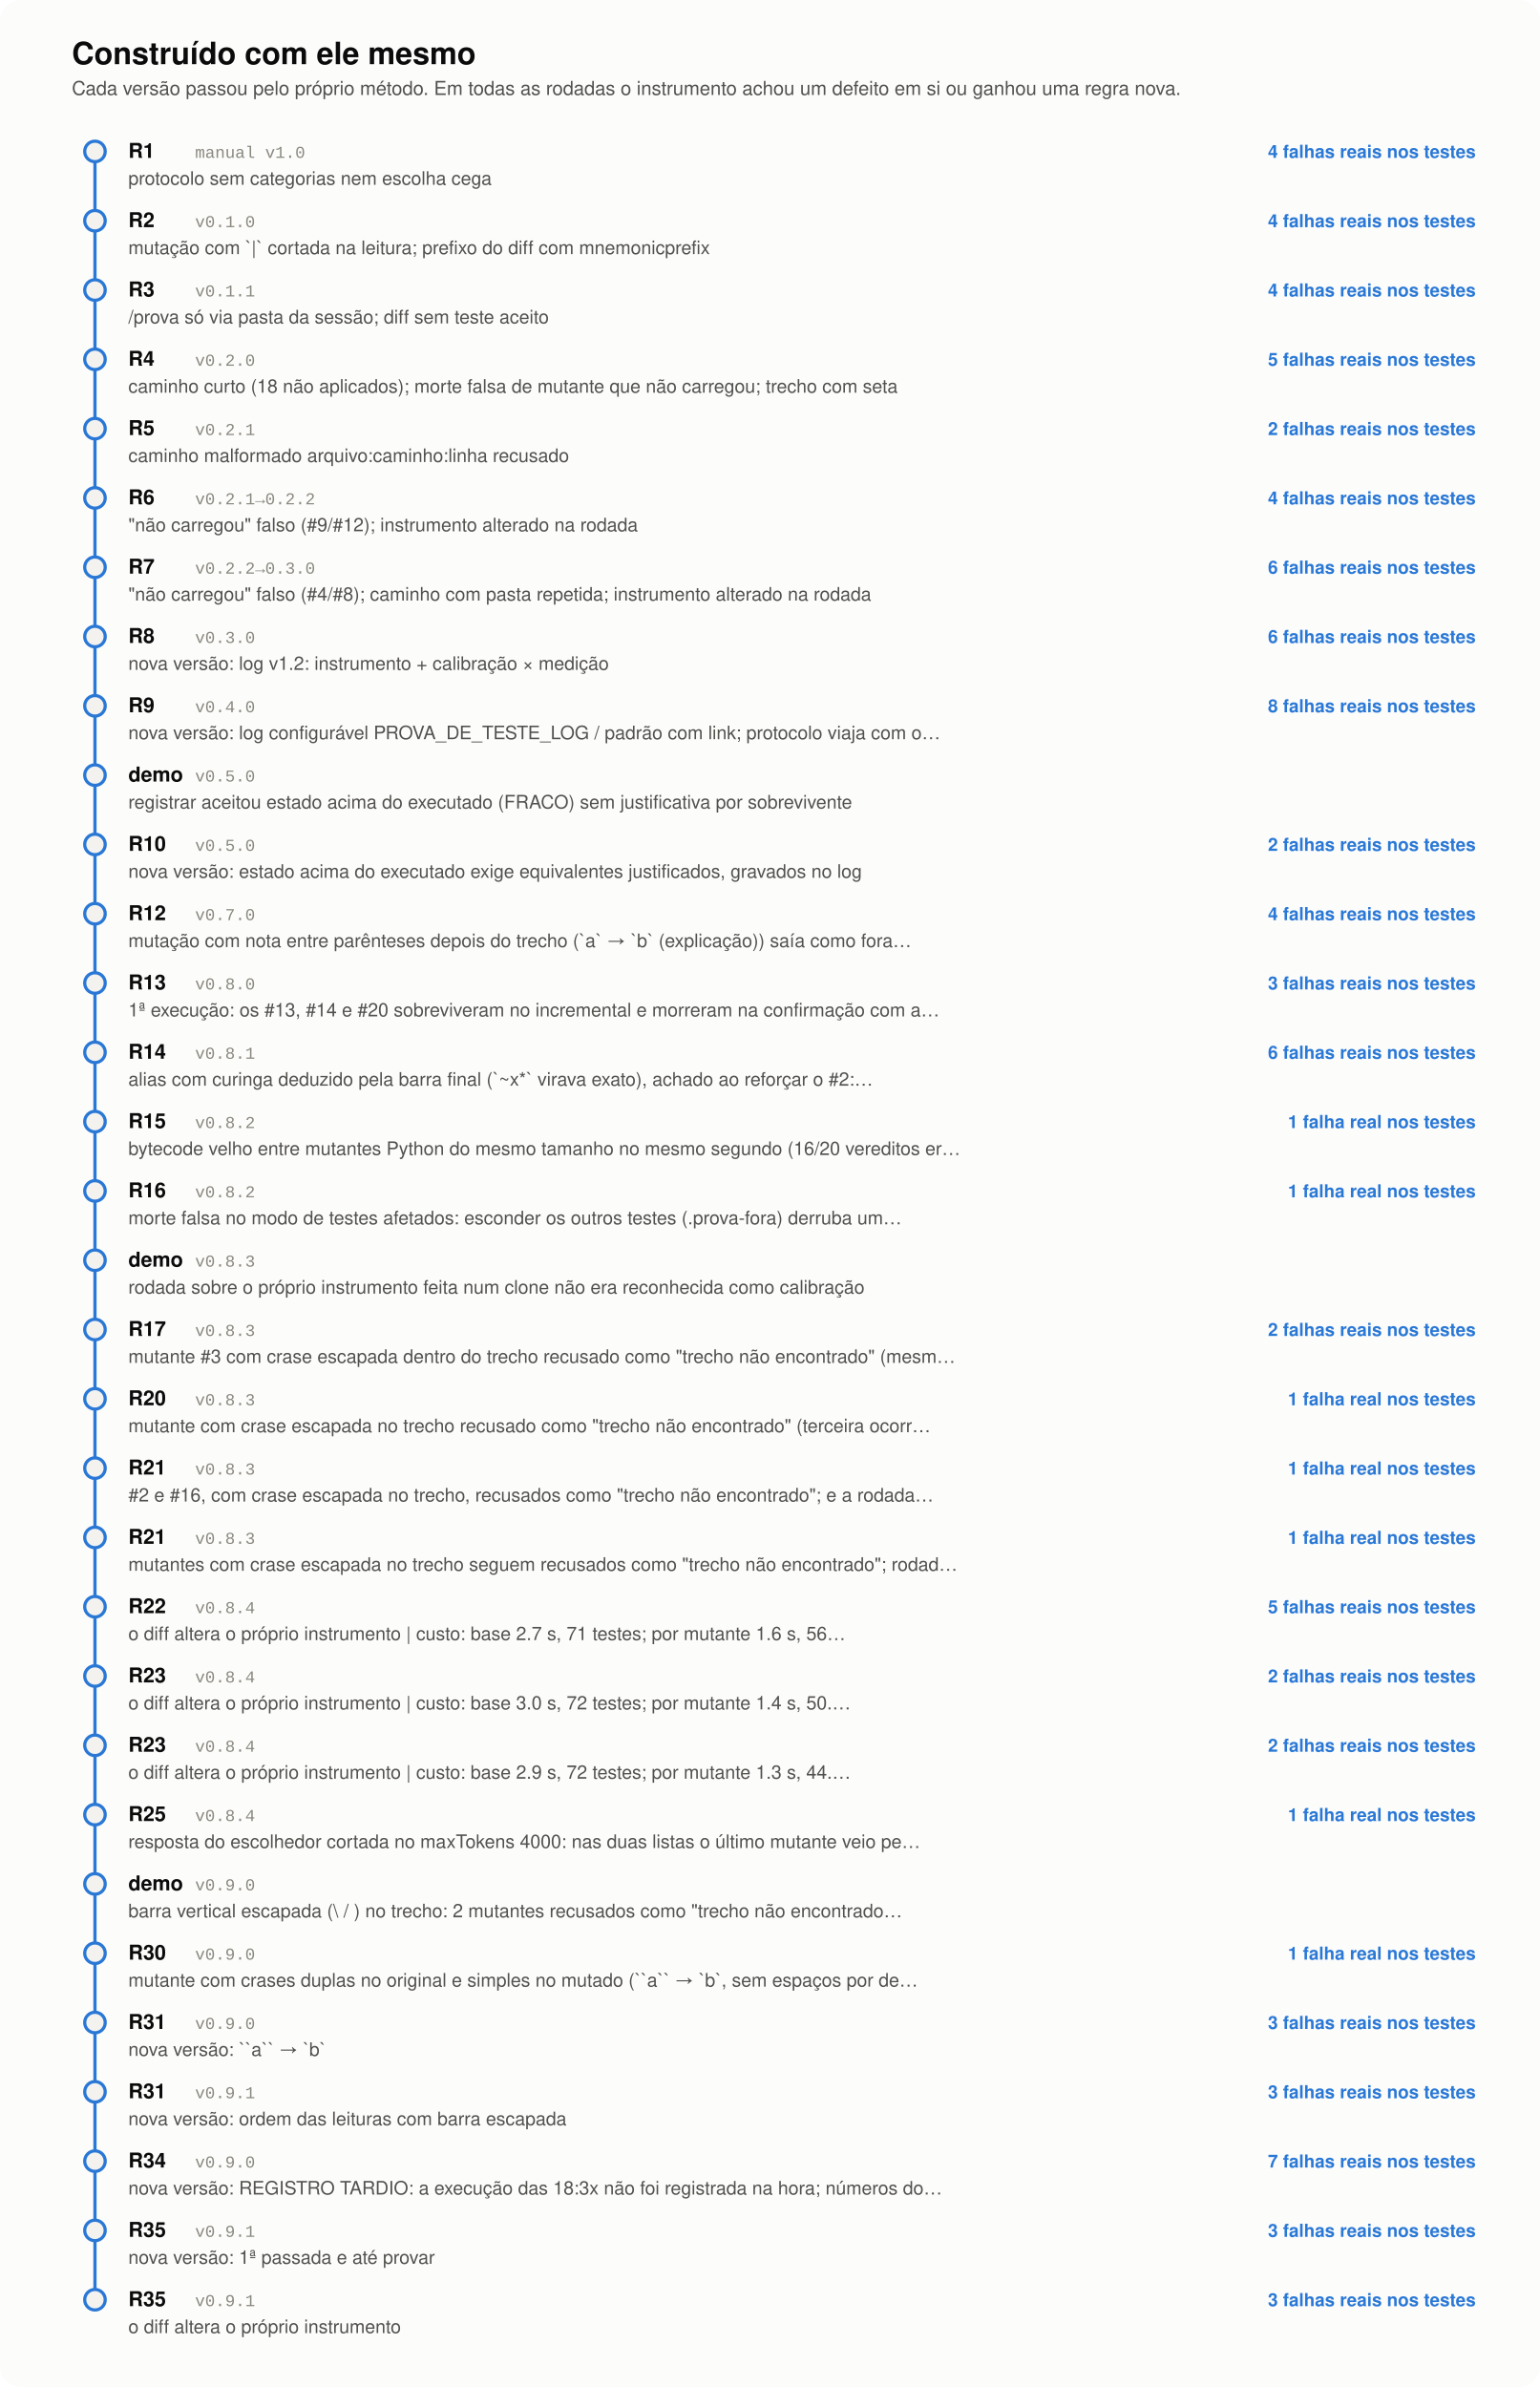
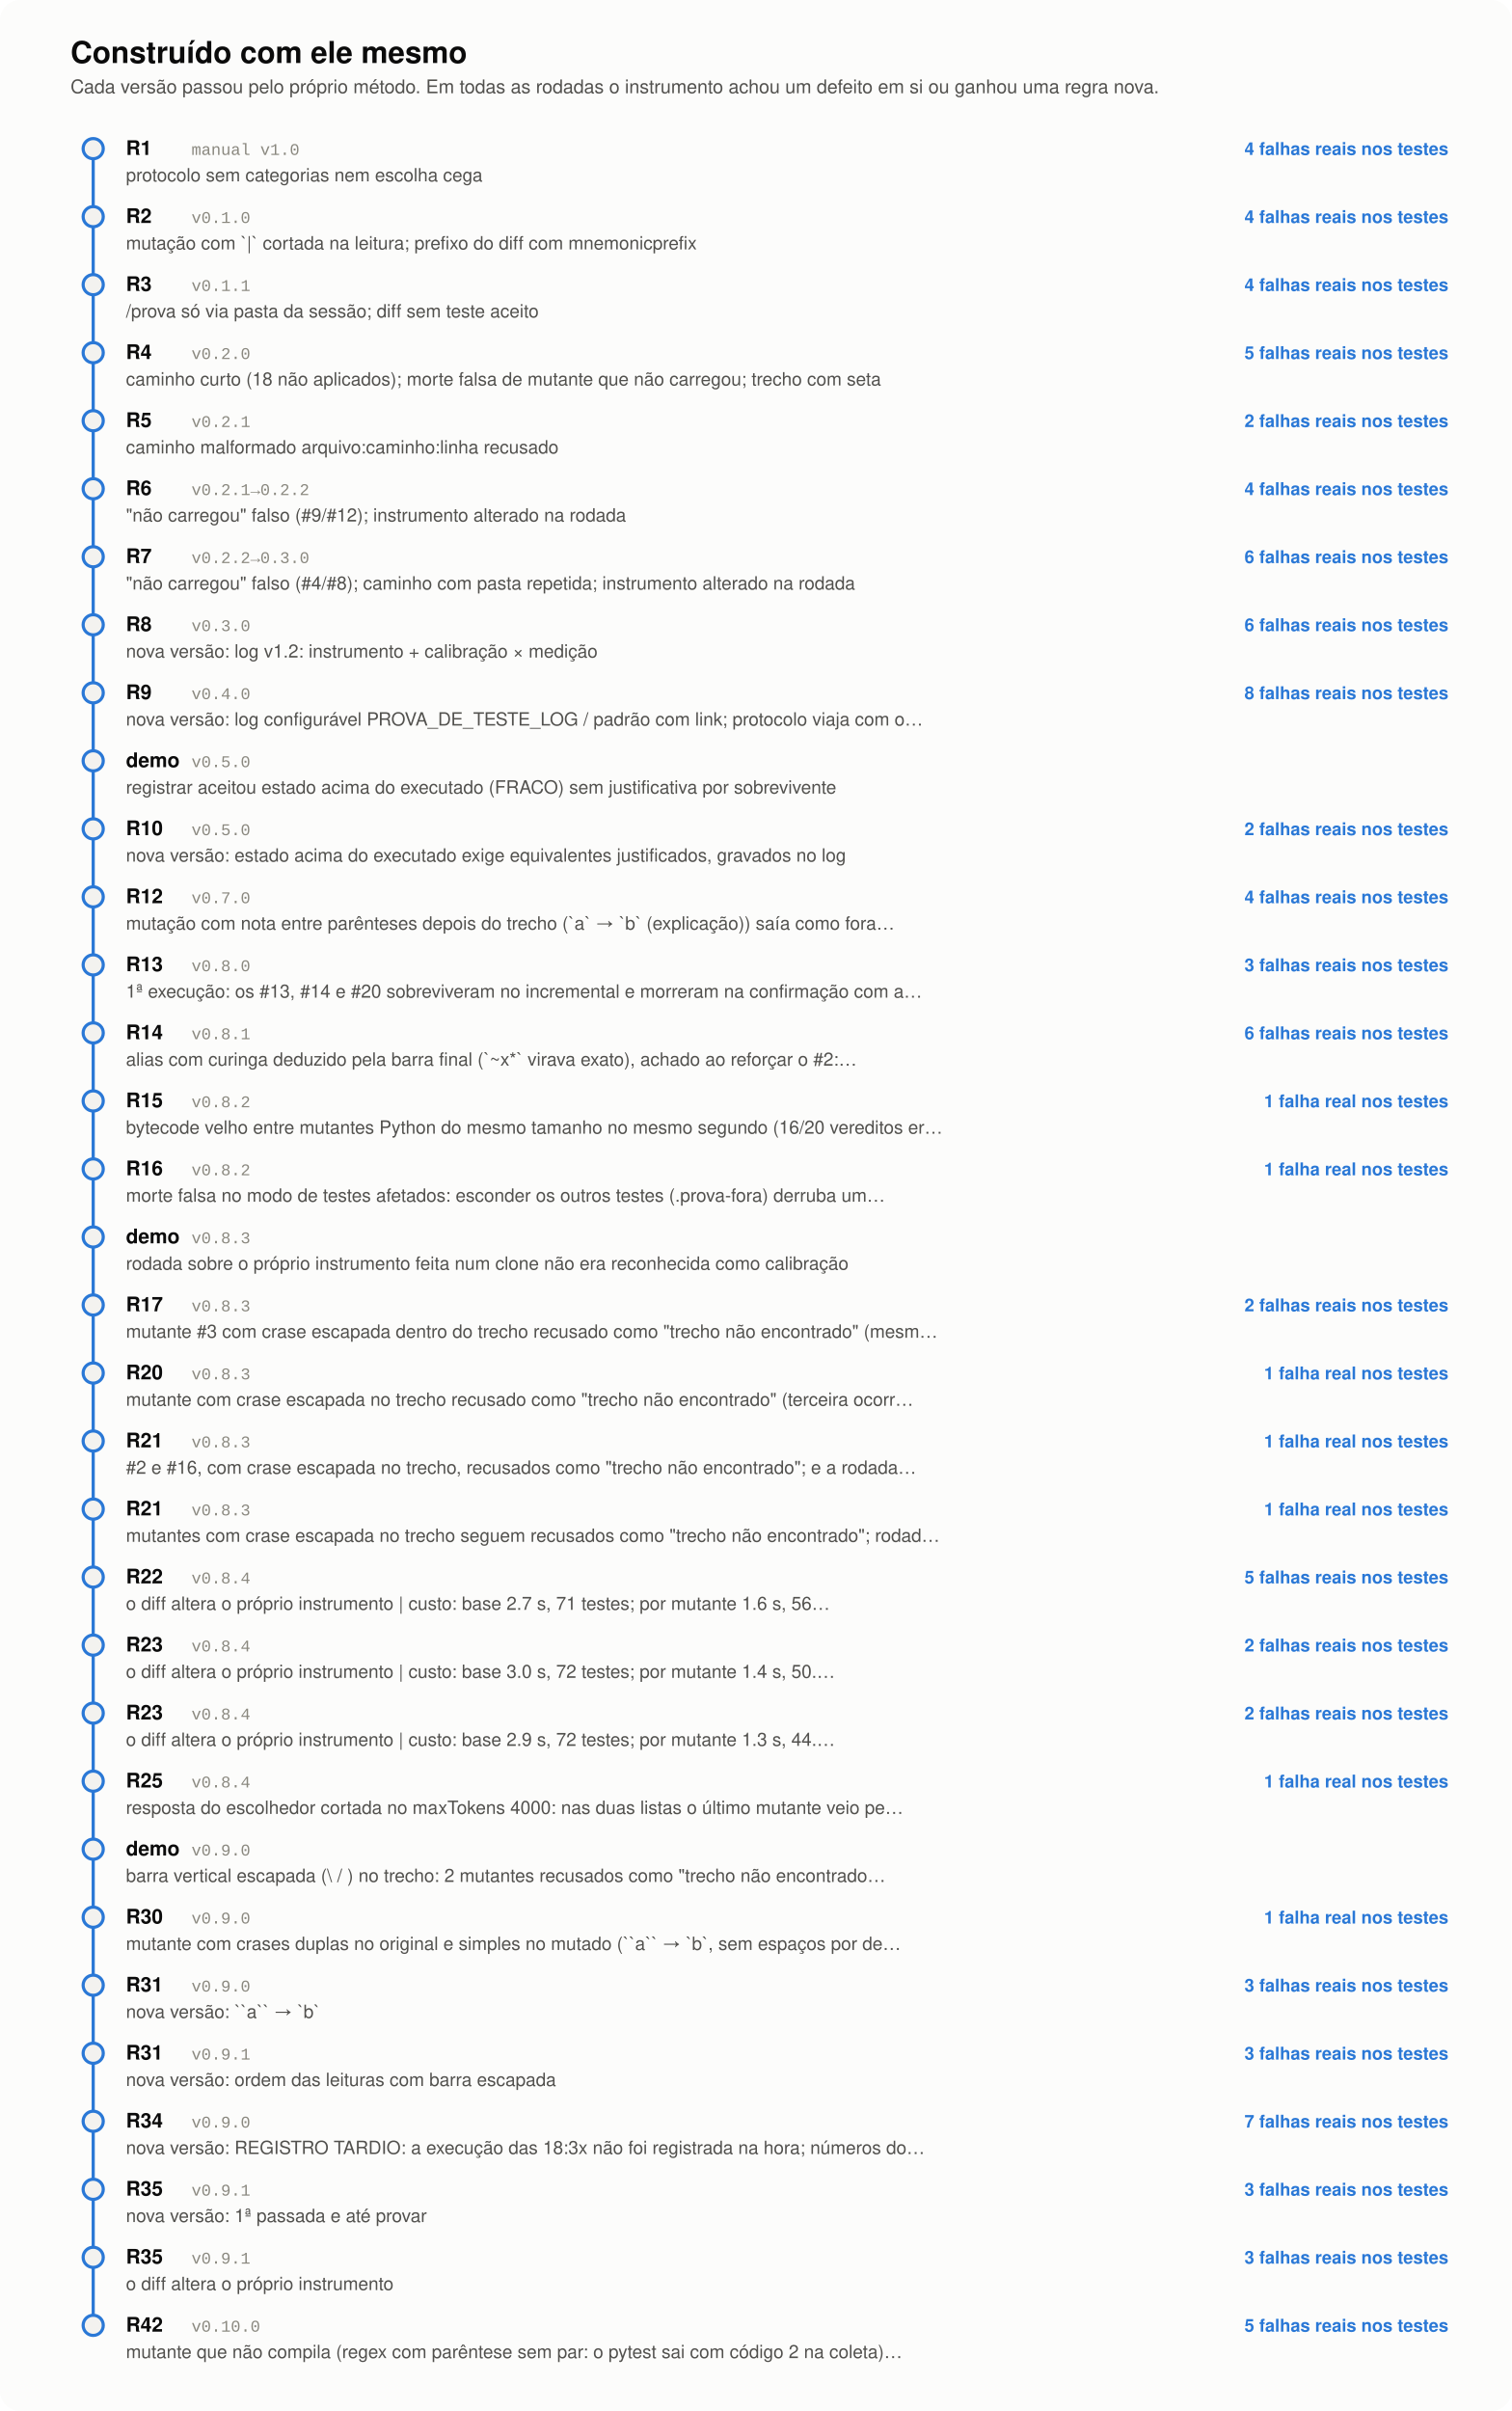
- <svg xmlns="http://www.w3.org/2000/svg" viewBox="0 0 1200 1860" width="1200" height="1860" role="img" aria-label="Linha do tempo das rodadas de calibração do instrumento" font-family="ui-sans-serif, -apple-system, 'Segoe UI', Helvetica, Arial, sans-serif">
+ <svg xmlns="http://www.w3.org/2000/svg" viewBox="0 0 1200 1914" width="1200" height="1914" role="img" aria-label="Linha do tempo das rodadas de calibração do instrumento" font-family="ui-sans-serif, -apple-system, 'Segoe UI', Helvetica, Arial, sans-serif">
  <style>
  .sup { fill: #fcfcfb; } .sup2 { fill: #f3f2ef; } .borda { stroke: #dedcd5; }
  .t1 { fill: #0b0b0b; } .t2 { fill: #52514e; } .t3 { fill: #8a887f; }
  .ac { fill: #2a78d6; } .acs { stroke: #2a78d6; } .acf { fill: #e8f1fb; }
  .ok { fill: #0f7a3d; } .okf { fill: #e3f3e8; }
  @media (prefers-color-scheme: dark) {
    .sup { fill: #1a1a19; } .sup2 { fill: #232322; } .borda { stroke: #3a3936; }
    .t1 { fill: #f0efec; } .t2 { fill: #c3c2b7; } .t3 { fill: #8f8d84; }
    .ac { fill: #3987e5; } .acs { stroke: #3987e5; } .acf { fill: #1d2c40; }
    .ok { fill: #4cc27a; } .okf { fill: #16301f; }
  }
  @media (prefers-reduced-motion: reduce) { * { animation: none !important; } }
</style>
-   <rect width="1200" height="1860" rx="16" class="sup" />
+   <rect width="1200" height="1914" rx="16" class="sup" />
  <text x="56" y="50" font-size="24" font-weight="800" class="t1">Construído com ele mesmo</text>
  <text x="56" y="74" font-size="15" class="t2">Cada versão passou pelo próprio método. Em todas as rodadas o instrumento achou um defeito em si ou ganhou uma regra nova.</text>
  <line x1="74" y1="126" x2="74" y2="164" class="acs" stroke-width="2.5" />
  <circle cx="74" cy="118" r="8" class="sup2 acs" stroke-width="2.5" />
  <text x="100" y="123" font-size="16" font-weight="700" class="t1">R1</text>
  <text x="152" y="123" font-size="13" class="t3" font-family="ui-monospace, 'SF Mono', Menlo, Consolas, 'Liberation Mono', monospace">manual v1.0</text>
  <text x="100" y="144" font-size="14.5" class="t2">protocolo sem categorias nem escolha cega</text>
  <text x="1150" y="123" font-size="14" class="ac" text-anchor="end" font-weight="700">4 falhas reais nos testes</text>
  <line x1="74" y1="180" x2="74" y2="218" class="acs" stroke-width="2.5" />
  <circle cx="74" cy="172" r="8" class="sup2 acs" stroke-width="2.5" />
  <text x="100" y="177" font-size="16" font-weight="700" class="t1">R2</text>
  <text x="152" y="177" font-size="13" class="t3" font-family="ui-monospace, 'SF Mono', Menlo, Consolas, 'Liberation Mono', monospace">v0.1.0</text>
  <text x="100" y="198" font-size="14.5" class="t2">mutação com `|` cortada na leitura; prefixo do diff com mnemonicprefix</text>
  <text x="1150" y="177" font-size="14" class="ac" text-anchor="end" font-weight="700">4 falhas reais nos testes</text>
  <line x1="74" y1="234" x2="74" y2="272" class="acs" stroke-width="2.5" />
  <circle cx="74" cy="226" r="8" class="sup2 acs" stroke-width="2.5" />
  <text x="100" y="231" font-size="16" font-weight="700" class="t1">R3</text>
  <text x="152" y="231" font-size="13" class="t3" font-family="ui-monospace, 'SF Mono', Menlo, Consolas, 'Liberation Mono', monospace">v0.1.1</text>
  <text x="100" y="252" font-size="14.5" class="t2">/prova só via pasta da sessão; diff sem teste aceito</text>
  <text x="1150" y="231" font-size="14" class="ac" text-anchor="end" font-weight="700">4 falhas reais nos testes</text>
  <line x1="74" y1="288" x2="74" y2="326" class="acs" stroke-width="2.5" />
  <circle cx="74" cy="280" r="8" class="sup2 acs" stroke-width="2.5" />
  <text x="100" y="285" font-size="16" font-weight="700" class="t1">R4</text>
  <text x="152" y="285" font-size="13" class="t3" font-family="ui-monospace, 'SF Mono', Menlo, Consolas, 'Liberation Mono', monospace">v0.2.0</text>
  <text x="100" y="306" font-size="14.5" class="t2">caminho curto (18 não aplicados); morte falsa de mutante que não carregou; trecho com seta</text>
  <text x="1150" y="285" font-size="14" class="ac" text-anchor="end" font-weight="700">5 falhas reais nos testes</text>
  <line x1="74" y1="342" x2="74" y2="380" class="acs" stroke-width="2.5" />
  <circle cx="74" cy="334" r="8" class="sup2 acs" stroke-width="2.5" />
  <text x="100" y="339" font-size="16" font-weight="700" class="t1">R5</text>
  <text x="152" y="339" font-size="13" class="t3" font-family="ui-monospace, 'SF Mono', Menlo, Consolas, 'Liberation Mono', monospace">v0.2.1</text>
  <text x="100" y="360" font-size="14.5" class="t2">caminho malformado arquivo:caminho:linha recusado</text>
  <text x="1150" y="339" font-size="14" class="ac" text-anchor="end" font-weight="700">2 falhas reais nos testes</text>
  <line x1="74" y1="396" x2="74" y2="434" class="acs" stroke-width="2.5" />
  <circle cx="74" cy="388" r="8" class="sup2 acs" stroke-width="2.5" />
  <text x="100" y="393" font-size="16" font-weight="700" class="t1">R6</text>
  <text x="152" y="393" font-size="13" class="t3" font-family="ui-monospace, 'SF Mono', Menlo, Consolas, 'Liberation Mono', monospace">v0.2.1→0.2.2</text>
  <text x="100" y="414" font-size="14.5" class="t2">"não carregou" falso (#9/#12); instrumento alterado na rodada</text>
  <text x="1150" y="393" font-size="14" class="ac" text-anchor="end" font-weight="700">4 falhas reais nos testes</text>
  <line x1="74" y1="450" x2="74" y2="488" class="acs" stroke-width="2.5" />
  <circle cx="74" cy="442" r="8" class="sup2 acs" stroke-width="2.5" />
  <text x="100" y="447" font-size="16" font-weight="700" class="t1">R7</text>
  <text x="152" y="447" font-size="13" class="t3" font-family="ui-monospace, 'SF Mono', Menlo, Consolas, 'Liberation Mono', monospace">v0.2.2→0.3.0</text>
  <text x="100" y="468" font-size="14.5" class="t2">"não carregou" falso (#4/#8); caminho com pasta repetida; instrumento alterado na rodada</text>
  <text x="1150" y="447" font-size="14" class="ac" text-anchor="end" font-weight="700">6 falhas reais nos testes</text>
  <line x1="74" y1="504" x2="74" y2="542" class="acs" stroke-width="2.5" />
  <circle cx="74" cy="496" r="8" class="sup2 acs" stroke-width="2.5" />
  <text x="100" y="501" font-size="16" font-weight="700" class="t1">R8</text>
  <text x="152" y="501" font-size="13" class="t3" font-family="ui-monospace, 'SF Mono', Menlo, Consolas, 'Liberation Mono', monospace">v0.3.0</text>
  <text x="100" y="522" font-size="14.5" class="t2">nova versão: log v1.2: instrumento + calibração × medição</text>
  <text x="1150" y="501" font-size="14" class="ac" text-anchor="end" font-weight="700">6 falhas reais nos testes</text>
  <line x1="74" y1="558" x2="74" y2="596" class="acs" stroke-width="2.5" />
  <circle cx="74" cy="550" r="8" class="sup2 acs" stroke-width="2.5" />
  <text x="100" y="555" font-size="16" font-weight="700" class="t1">R9</text>
  <text x="152" y="555" font-size="13" class="t3" font-family="ui-monospace, 'SF Mono', Menlo, Consolas, 'Liberation Mono', monospace">v0.4.0</text>
  <text x="100" y="576" font-size="14.5" class="t2">nova versão: log configurável PROVA_DE_TESTE_LOG / padrão com link; protocolo viaja com o…</text>
  <text x="1150" y="555" font-size="14" class="ac" text-anchor="end" font-weight="700">8 falhas reais nos testes</text>
  <line x1="74" y1="612" x2="74" y2="650" class="acs" stroke-width="2.5" />
  <circle cx="74" cy="604" r="8" class="sup2 acs" stroke-width="2.5" />
  <text x="100" y="609" font-size="16" font-weight="700" class="t1">demo</text>
  <text x="152" y="609" font-size="13" class="t3" font-family="ui-monospace, 'SF Mono', Menlo, Consolas, 'Liberation Mono', monospace">v0.5.0</text>
  <text x="100" y="630" font-size="14.5" class="t2">registrar aceitou estado acima do executado (FRACO) sem justificativa por sobrevivente</text>
  <line x1="74" y1="666" x2="74" y2="704" class="acs" stroke-width="2.5" />
  <circle cx="74" cy="658" r="8" class="sup2 acs" stroke-width="2.5" />
  <text x="100" y="663" font-size="16" font-weight="700" class="t1">R10</text>
  <text x="152" y="663" font-size="13" class="t3" font-family="ui-monospace, 'SF Mono', Menlo, Consolas, 'Liberation Mono', monospace">v0.5.0</text>
  <text x="100" y="684" font-size="14.5" class="t2">nova versão: estado acima do executado exige equivalentes justificados, gravados no log</text>
  <text x="1150" y="663" font-size="14" class="ac" text-anchor="end" font-weight="700">2 falhas reais nos testes</text>
  <line x1="74" y1="720" x2="74" y2="758" class="acs" stroke-width="2.5" />
  <circle cx="74" cy="712" r="8" class="sup2 acs" stroke-width="2.5" />
  <text x="100" y="717" font-size="16" font-weight="700" class="t1">R12</text>
  <text x="152" y="717" font-size="13" class="t3" font-family="ui-monospace, 'SF Mono', Menlo, Consolas, 'Liberation Mono', monospace">v0.7.0</text>
  <text x="100" y="738" font-size="14.5" class="t2">mutação com nota entre parênteses depois do trecho (`a` → `b` (explicação)) saía como fora…</text>
  <text x="1150" y="717" font-size="14" class="ac" text-anchor="end" font-weight="700">4 falhas reais nos testes</text>
  <line x1="74" y1="774" x2="74" y2="812" class="acs" stroke-width="2.5" />
  <circle cx="74" cy="766" r="8" class="sup2 acs" stroke-width="2.5" />
  <text x="100" y="771" font-size="16" font-weight="700" class="t1">R13</text>
  <text x="152" y="771" font-size="13" class="t3" font-family="ui-monospace, 'SF Mono', Menlo, Consolas, 'Liberation Mono', monospace">v0.8.0</text>
  <text x="100" y="792" font-size="14.5" class="t2">1ª execução: os #13, #14 e #20 sobreviveram no incremental e morreram na confirmação com a…</text>
  <text x="1150" y="771" font-size="14" class="ac" text-anchor="end" font-weight="700">3 falhas reais nos testes</text>
  <line x1="74" y1="828" x2="74" y2="866" class="acs" stroke-width="2.5" />
  <circle cx="74" cy="820" r="8" class="sup2 acs" stroke-width="2.5" />
  <text x="100" y="825" font-size="16" font-weight="700" class="t1">R14</text>
  <text x="152" y="825" font-size="13" class="t3" font-family="ui-monospace, 'SF Mono', Menlo, Consolas, 'Liberation Mono', monospace">v0.8.1</text>
  <text x="100" y="846" font-size="14.5" class="t2">alias com curinga deduzido pela barra final (`~x*` virava exato), achado ao reforçar o #2:…</text>
  <text x="1150" y="825" font-size="14" class="ac" text-anchor="end" font-weight="700">6 falhas reais nos testes</text>
  <line x1="74" y1="882" x2="74" y2="920" class="acs" stroke-width="2.5" />
  <circle cx="74" cy="874" r="8" class="sup2 acs" stroke-width="2.5" />
  <text x="100" y="879" font-size="16" font-weight="700" class="t1">R15</text>
  <text x="152" y="879" font-size="13" class="t3" font-family="ui-monospace, 'SF Mono', Menlo, Consolas, 'Liberation Mono', monospace">v0.8.2</text>
  <text x="100" y="900" font-size="14.5" class="t2">bytecode velho entre mutantes Python do mesmo tamanho no mesmo segundo (16/20 vereditos er…</text>
  <text x="1150" y="879" font-size="14" class="ac" text-anchor="end" font-weight="700">1 falha real nos testes</text>
  <line x1="74" y1="936" x2="74" y2="974" class="acs" stroke-width="2.5" />
  <circle cx="74" cy="928" r="8" class="sup2 acs" stroke-width="2.5" />
  <text x="100" y="933" font-size="16" font-weight="700" class="t1">R16</text>
  <text x="152" y="933" font-size="13" class="t3" font-family="ui-monospace, 'SF Mono', Menlo, Consolas, 'Liberation Mono', monospace">v0.8.2</text>
  <text x="100" y="954" font-size="14.5" class="t2">morte falsa no modo de testes afetados: esconder os outros testes (.prova-fora) derruba um…</text>
  <text x="1150" y="933" font-size="14" class="ac" text-anchor="end" font-weight="700">1 falha real nos testes</text>
  <line x1="74" y1="990" x2="74" y2="1028" class="acs" stroke-width="2.5" />
  <circle cx="74" cy="982" r="8" class="sup2 acs" stroke-width="2.5" />
  <text x="100" y="987" font-size="16" font-weight="700" class="t1">demo</text>
  <text x="152" y="987" font-size="13" class="t3" font-family="ui-monospace, 'SF Mono', Menlo, Consolas, 'Liberation Mono', monospace">v0.8.3</text>
  <text x="100" y="1008" font-size="14.5" class="t2">rodada sobre o próprio instrumento feita num clone não era reconhecida como calibração</text>
  <line x1="74" y1="1044" x2="74" y2="1082" class="acs" stroke-width="2.5" />
  <circle cx="74" cy="1036" r="8" class="sup2 acs" stroke-width="2.5" />
  <text x="100" y="1041" font-size="16" font-weight="700" class="t1">R17</text>
  <text x="152" y="1041" font-size="13" class="t3" font-family="ui-monospace, 'SF Mono', Menlo, Consolas, 'Liberation Mono', monospace">v0.8.3</text>
  <text x="100" y="1062" font-size="14.5" class="t2">mutante #3 com crase escapada dentro do trecho recusado como "trecho não encontrado" (mesm…</text>
  <text x="1150" y="1041" font-size="14" class="ac" text-anchor="end" font-weight="700">2 falhas reais nos testes</text>
  <line x1="74" y1="1098" x2="74" y2="1136" class="acs" stroke-width="2.5" />
  <circle cx="74" cy="1090" r="8" class="sup2 acs" stroke-width="2.5" />
  <text x="100" y="1095" font-size="16" font-weight="700" class="t1">R20</text>
  <text x="152" y="1095" font-size="13" class="t3" font-family="ui-monospace, 'SF Mono', Menlo, Consolas, 'Liberation Mono', monospace">v0.8.3</text>
  <text x="100" y="1116" font-size="14.5" class="t2">mutante com crase escapada no trecho recusado como "trecho não encontrado" (terceira ocorr…</text>
  <text x="1150" y="1095" font-size="14" class="ac" text-anchor="end" font-weight="700">1 falha real nos testes</text>
  <line x1="74" y1="1152" x2="74" y2="1190" class="acs" stroke-width="2.5" />
  <circle cx="74" cy="1144" r="8" class="sup2 acs" stroke-width="2.5" />
  <text x="100" y="1149" font-size="16" font-weight="700" class="t1">R21</text>
  <text x="152" y="1149" font-size="13" class="t3" font-family="ui-monospace, 'SF Mono', Menlo, Consolas, 'Liberation Mono', monospace">v0.8.3</text>
  <text x="100" y="1170" font-size="14.5" class="t2">#2 e #16, com crase escapada no trecho, recusados como "trecho não encontrado"; e a rodada…</text>
  <text x="1150" y="1149" font-size="14" class="ac" text-anchor="end" font-weight="700">1 falha real nos testes</text>
  <line x1="74" y1="1206" x2="74" y2="1244" class="acs" stroke-width="2.5" />
  <circle cx="74" cy="1198" r="8" class="sup2 acs" stroke-width="2.5" />
  <text x="100" y="1203" font-size="16" font-weight="700" class="t1">R21</text>
  <text x="152" y="1203" font-size="13" class="t3" font-family="ui-monospace, 'SF Mono', Menlo, Consolas, 'Liberation Mono', monospace">v0.8.3</text>
  <text x="100" y="1224" font-size="14.5" class="t2">mutantes com crase escapada no trecho seguem recusados como "trecho não encontrado"; rodad…</text>
  <text x="1150" y="1203" font-size="14" class="ac" text-anchor="end" font-weight="700">1 falha real nos testes</text>
  <line x1="74" y1="1260" x2="74" y2="1298" class="acs" stroke-width="2.5" />
  <circle cx="74" cy="1252" r="8" class="sup2 acs" stroke-width="2.5" />
  <text x="100" y="1257" font-size="16" font-weight="700" class="t1">R22</text>
  <text x="152" y="1257" font-size="13" class="t3" font-family="ui-monospace, 'SF Mono', Menlo, Consolas, 'Liberation Mono', monospace">v0.8.4</text>
  <text x="100" y="1278" font-size="14.5" class="t2">o diff altera o próprio instrumento | custo: base 2.7 s, 71 testes; por mutante 1.6 s, 56…</text>
  <text x="1150" y="1257" font-size="14" class="ac" text-anchor="end" font-weight="700">5 falhas reais nos testes</text>
  <line x1="74" y1="1314" x2="74" y2="1352" class="acs" stroke-width="2.5" />
  <circle cx="74" cy="1306" r="8" class="sup2 acs" stroke-width="2.5" />
  <text x="100" y="1311" font-size="16" font-weight="700" class="t1">R23</text>
  <text x="152" y="1311" font-size="13" class="t3" font-family="ui-monospace, 'SF Mono', Menlo, Consolas, 'Liberation Mono', monospace">v0.8.4</text>
  <text x="100" y="1332" font-size="14.5" class="t2">o diff altera o próprio instrumento | custo: base 3.0 s, 72 testes; por mutante 1.4 s, 50.…</text>
  <text x="1150" y="1311" font-size="14" class="ac" text-anchor="end" font-weight="700">2 falhas reais nos testes</text>
  <line x1="74" y1="1368" x2="74" y2="1406" class="acs" stroke-width="2.5" />
  <circle cx="74" cy="1360" r="8" class="sup2 acs" stroke-width="2.5" />
  <text x="100" y="1365" font-size="16" font-weight="700" class="t1">R23</text>
  <text x="152" y="1365" font-size="13" class="t3" font-family="ui-monospace, 'SF Mono', Menlo, Consolas, 'Liberation Mono', monospace">v0.8.4</text>
  <text x="100" y="1386" font-size="14.5" class="t2">o diff altera o próprio instrumento | custo: base 2.9 s, 72 testes; por mutante 1.3 s, 44.…</text>
  <text x="1150" y="1365" font-size="14" class="ac" text-anchor="end" font-weight="700">2 falhas reais nos testes</text>
  <line x1="74" y1="1422" x2="74" y2="1460" class="acs" stroke-width="2.5" />
  <circle cx="74" cy="1414" r="8" class="sup2 acs" stroke-width="2.5" />
  <text x="100" y="1419" font-size="16" font-weight="700" class="t1">R25</text>
  <text x="152" y="1419" font-size="13" class="t3" font-family="ui-monospace, 'SF Mono', Menlo, Consolas, 'Liberation Mono', monospace">v0.8.4</text>
  <text x="100" y="1440" font-size="14.5" class="t2">resposta do escolhedor cortada no maxTokens 4000: nas duas listas o último mutante veio pe…</text>
  <text x="1150" y="1419" font-size="14" class="ac" text-anchor="end" font-weight="700">1 falha real nos testes</text>
  <line x1="74" y1="1476" x2="74" y2="1514" class="acs" stroke-width="2.5" />
  <circle cx="74" cy="1468" r="8" class="sup2 acs" stroke-width="2.5" />
  <text x="100" y="1473" font-size="16" font-weight="700" class="t1">demo</text>
  <text x="152" y="1473" font-size="13" class="t3" font-family="ui-monospace, 'SF Mono', Menlo, Consolas, 'Liberation Mono', monospace">v0.9.0</text>
  <text x="100" y="1494" font-size="14.5" class="t2">barra vertical escapada (\ / ) no trecho: 2 mutantes recusados como "trecho não encontrado…</text>
  <line x1="74" y1="1530" x2="74" y2="1568" class="acs" stroke-width="2.5" />
  <circle cx="74" cy="1522" r="8" class="sup2 acs" stroke-width="2.5" />
  <text x="100" y="1527" font-size="16" font-weight="700" class="t1">R30</text>
  <text x="152" y="1527" font-size="13" class="t3" font-family="ui-monospace, 'SF Mono', Menlo, Consolas, 'Liberation Mono', monospace">v0.9.0</text>
  <text x="100" y="1548" font-size="14.5" class="t2">mutante com crases duplas no original e simples no mutado (``a`` → `b`, sem espaços por de…</text>
  <text x="1150" y="1527" font-size="14" class="ac" text-anchor="end" font-weight="700">1 falha real nos testes</text>
  <line x1="74" y1="1584" x2="74" y2="1622" class="acs" stroke-width="2.5" />
  <circle cx="74" cy="1576" r="8" class="sup2 acs" stroke-width="2.5" />
  <text x="100" y="1581" font-size="16" font-weight="700" class="t1">R31</text>
  <text x="152" y="1581" font-size="13" class="t3" font-family="ui-monospace, 'SF Mono', Menlo, Consolas, 'Liberation Mono', monospace">v0.9.0</text>
  <text x="100" y="1602" font-size="14.5" class="t2">nova versão: ``a`` → `b`</text>
  <text x="1150" y="1581" font-size="14" class="ac" text-anchor="end" font-weight="700">3 falhas reais nos testes</text>
  <line x1="74" y1="1638" x2="74" y2="1676" class="acs" stroke-width="2.5" />
  <circle cx="74" cy="1630" r="8" class="sup2 acs" stroke-width="2.5" />
  <text x="100" y="1635" font-size="16" font-weight="700" class="t1">R31</text>
  <text x="152" y="1635" font-size="13" class="t3" font-family="ui-monospace, 'SF Mono', Menlo, Consolas, 'Liberation Mono', monospace">v0.9.1</text>
  <text x="100" y="1656" font-size="14.5" class="t2">nova versão: ordem das leituras com barra escapada</text>
  <text x="1150" y="1635" font-size="14" class="ac" text-anchor="end" font-weight="700">3 falhas reais nos testes</text>
  <line x1="74" y1="1692" x2="74" y2="1730" class="acs" stroke-width="2.5" />
  <circle cx="74" cy="1684" r="8" class="sup2 acs" stroke-width="2.5" />
  <text x="100" y="1689" font-size="16" font-weight="700" class="t1">R34</text>
  <text x="152" y="1689" font-size="13" class="t3" font-family="ui-monospace, 'SF Mono', Menlo, Consolas, 'Liberation Mono', monospace">v0.9.0</text>
  <text x="100" y="1710" font-size="14.5" class="t2">nova versão: REGISTRO TARDIO: a execução das 18:3x não foi registrada na hora; números do…</text>
  <text x="1150" y="1689" font-size="14" class="ac" text-anchor="end" font-weight="700">7 falhas reais nos testes</text>
  <line x1="74" y1="1746" x2="74" y2="1784" class="acs" stroke-width="2.5" />
  <circle cx="74" cy="1738" r="8" class="sup2 acs" stroke-width="2.5" />
  <text x="100" y="1743" font-size="16" font-weight="700" class="t1">R35</text>
  <text x="152" y="1743" font-size="13" class="t3" font-family="ui-monospace, 'SF Mono', Menlo, Consolas, 'Liberation Mono', monospace">v0.9.1</text>
  <text x="100" y="1764" font-size="14.5" class="t2">nova versão: 1ª passada e até provar</text>
  <text x="1150" y="1743" font-size="14" class="ac" text-anchor="end" font-weight="700">3 falhas reais nos testes</text>
+   <line x1="74" y1="1800" x2="74" y2="1838" class="acs" stroke-width="2.5" />
  <circle cx="74" cy="1792" r="8" class="sup2 acs" stroke-width="2.5" />
  <text x="100" y="1797" font-size="16" font-weight="700" class="t1">R35</text>
  <text x="152" y="1797" font-size="13" class="t3" font-family="ui-monospace, 'SF Mono', Menlo, Consolas, 'Liberation Mono', monospace">v0.9.1</text>
  <text x="100" y="1818" font-size="14.5" class="t2">o diff altera o próprio instrumento</text>
  <text x="1150" y="1797" font-size="14" class="ac" text-anchor="end" font-weight="700">3 falhas reais nos testes</text>
+   <circle cx="74" cy="1846" r="8" class="sup2 acs" stroke-width="2.5" />
+   <text x="100" y="1851" font-size="16" font-weight="700" class="t1">R42</text>
+   <text x="152" y="1851" font-size="13" class="t3" font-family="ui-monospace, 'SF Mono', Menlo, Consolas, 'Liberation Mono', monospace">v0.10.0</text>
+   <text x="100" y="1872" font-size="14.5" class="t2">mutante que não compila (regex com parêntese sem par: o pytest sai com código 2 na coleta)…</text>
+   <text x="1150" y="1851" font-size="14" class="ac" text-anchor="end" font-weight="700">5 falhas reais nos testes</text>
</svg>
